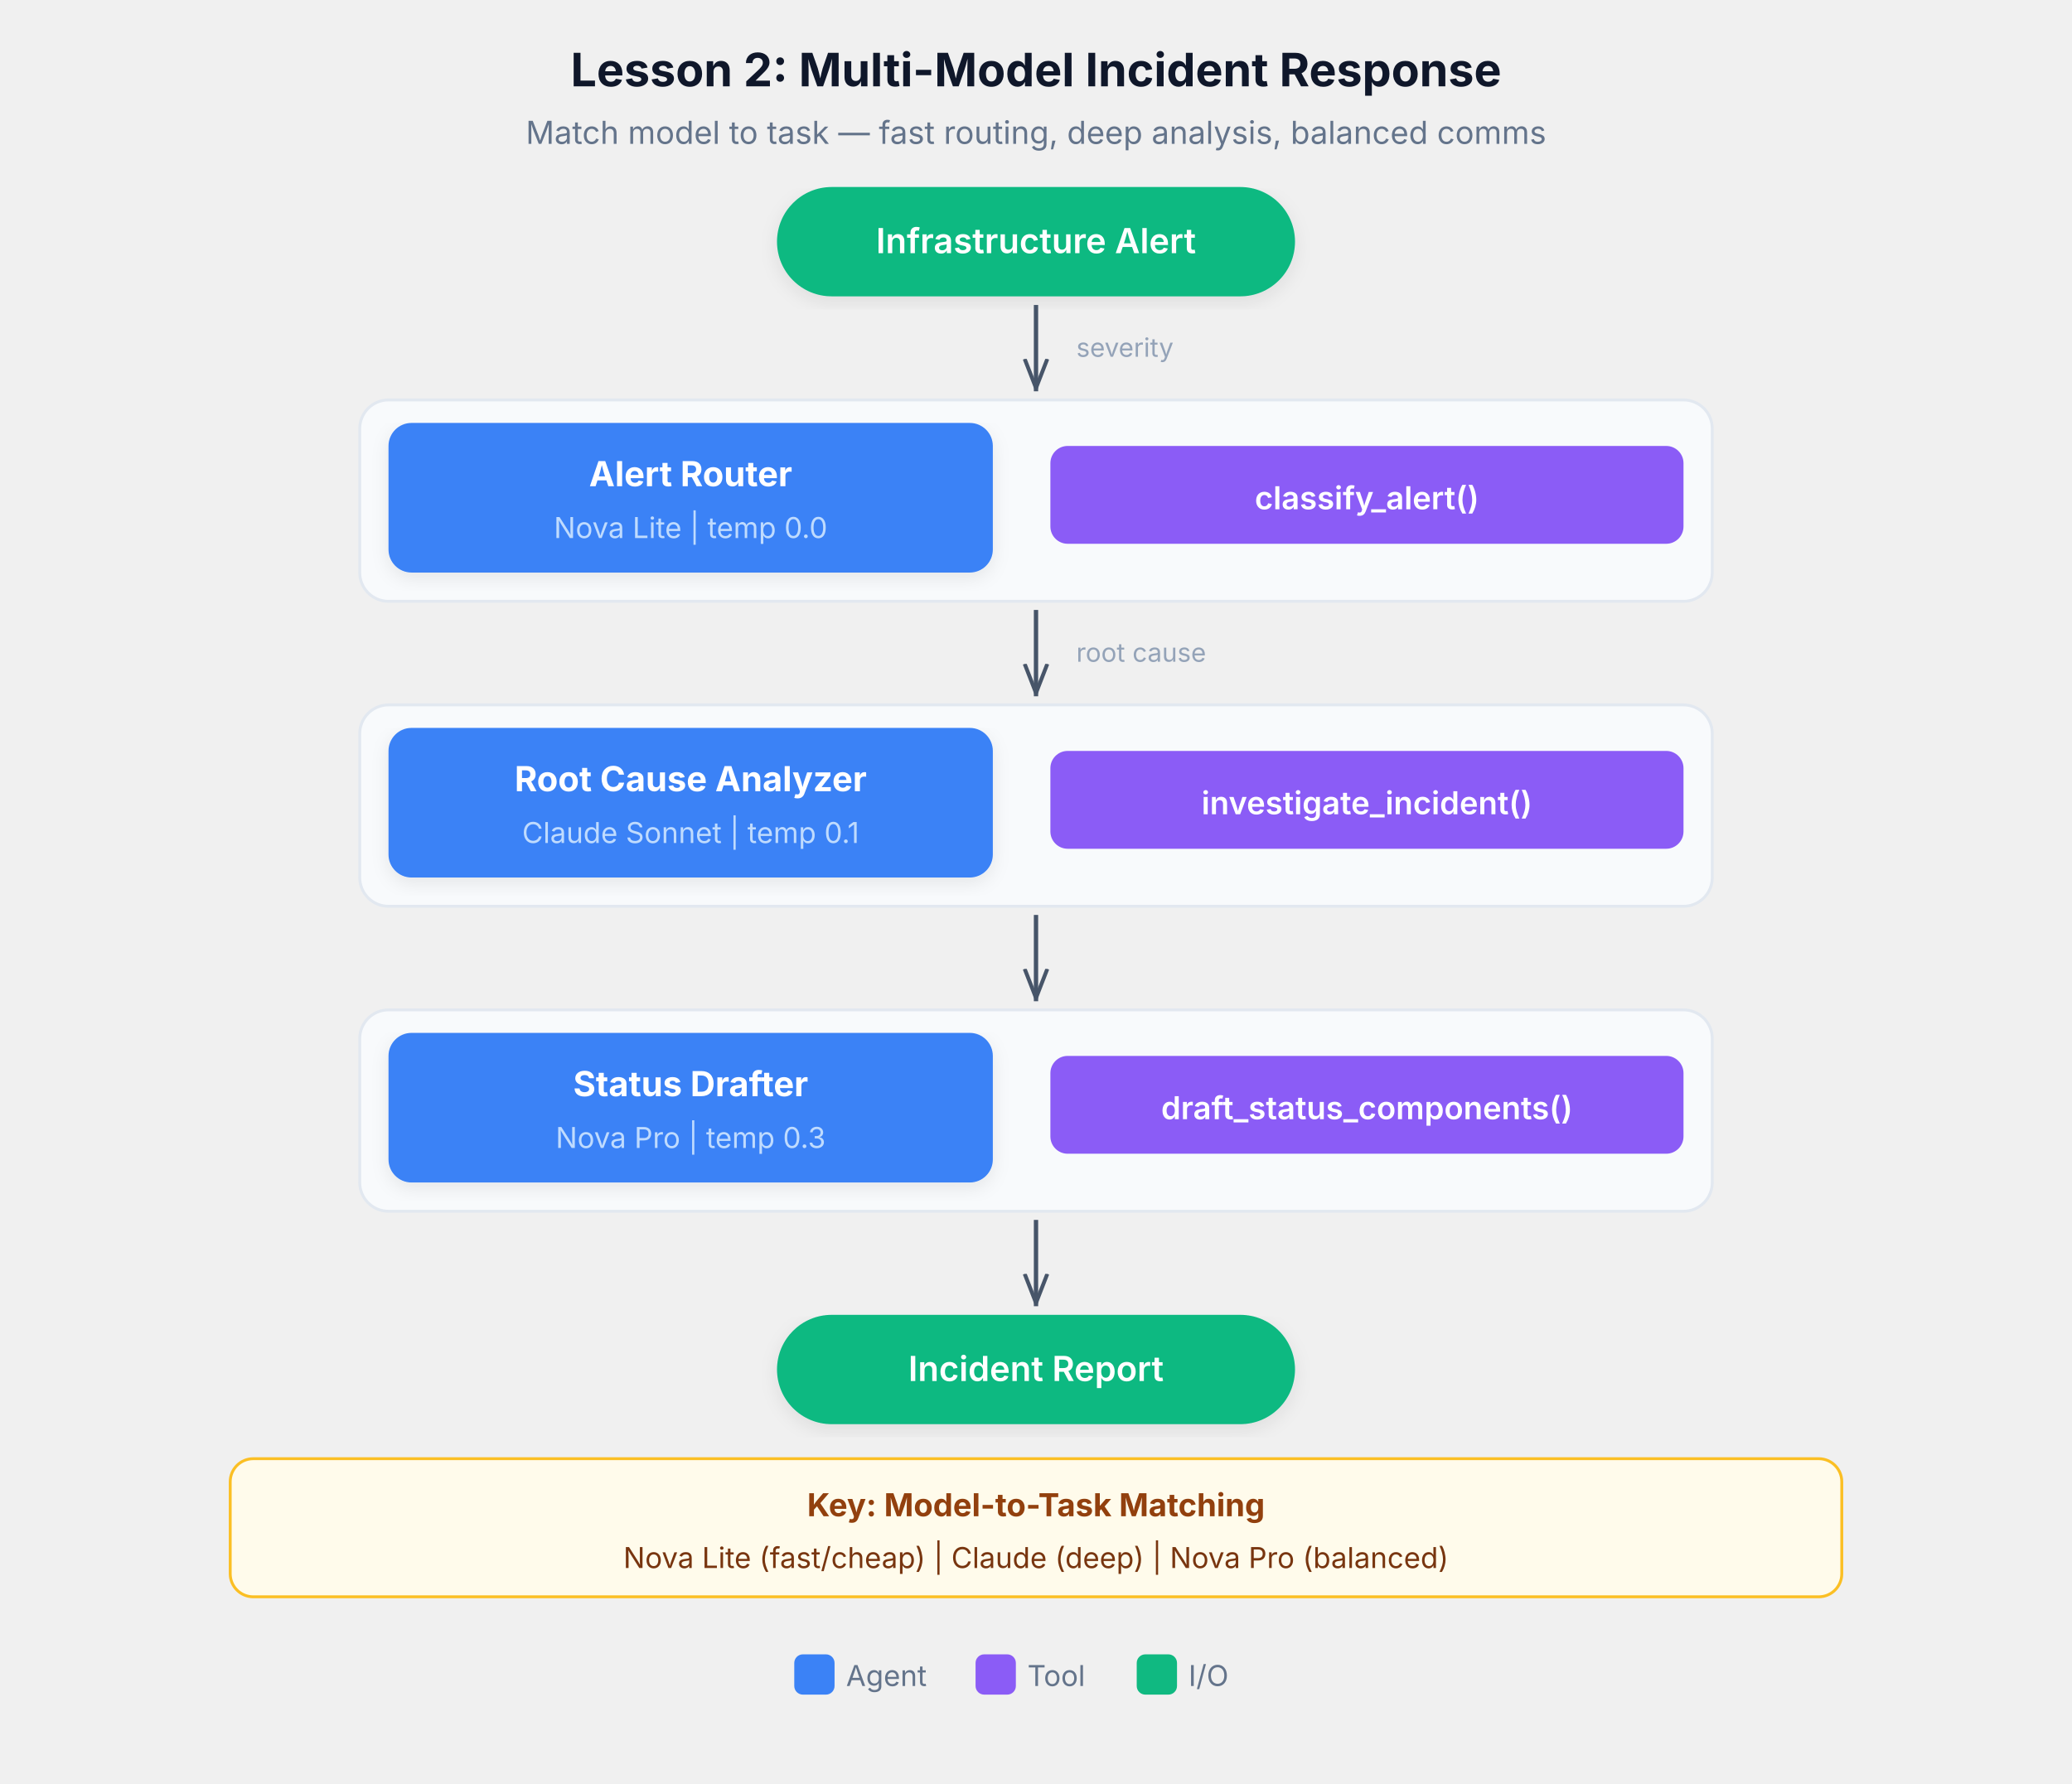
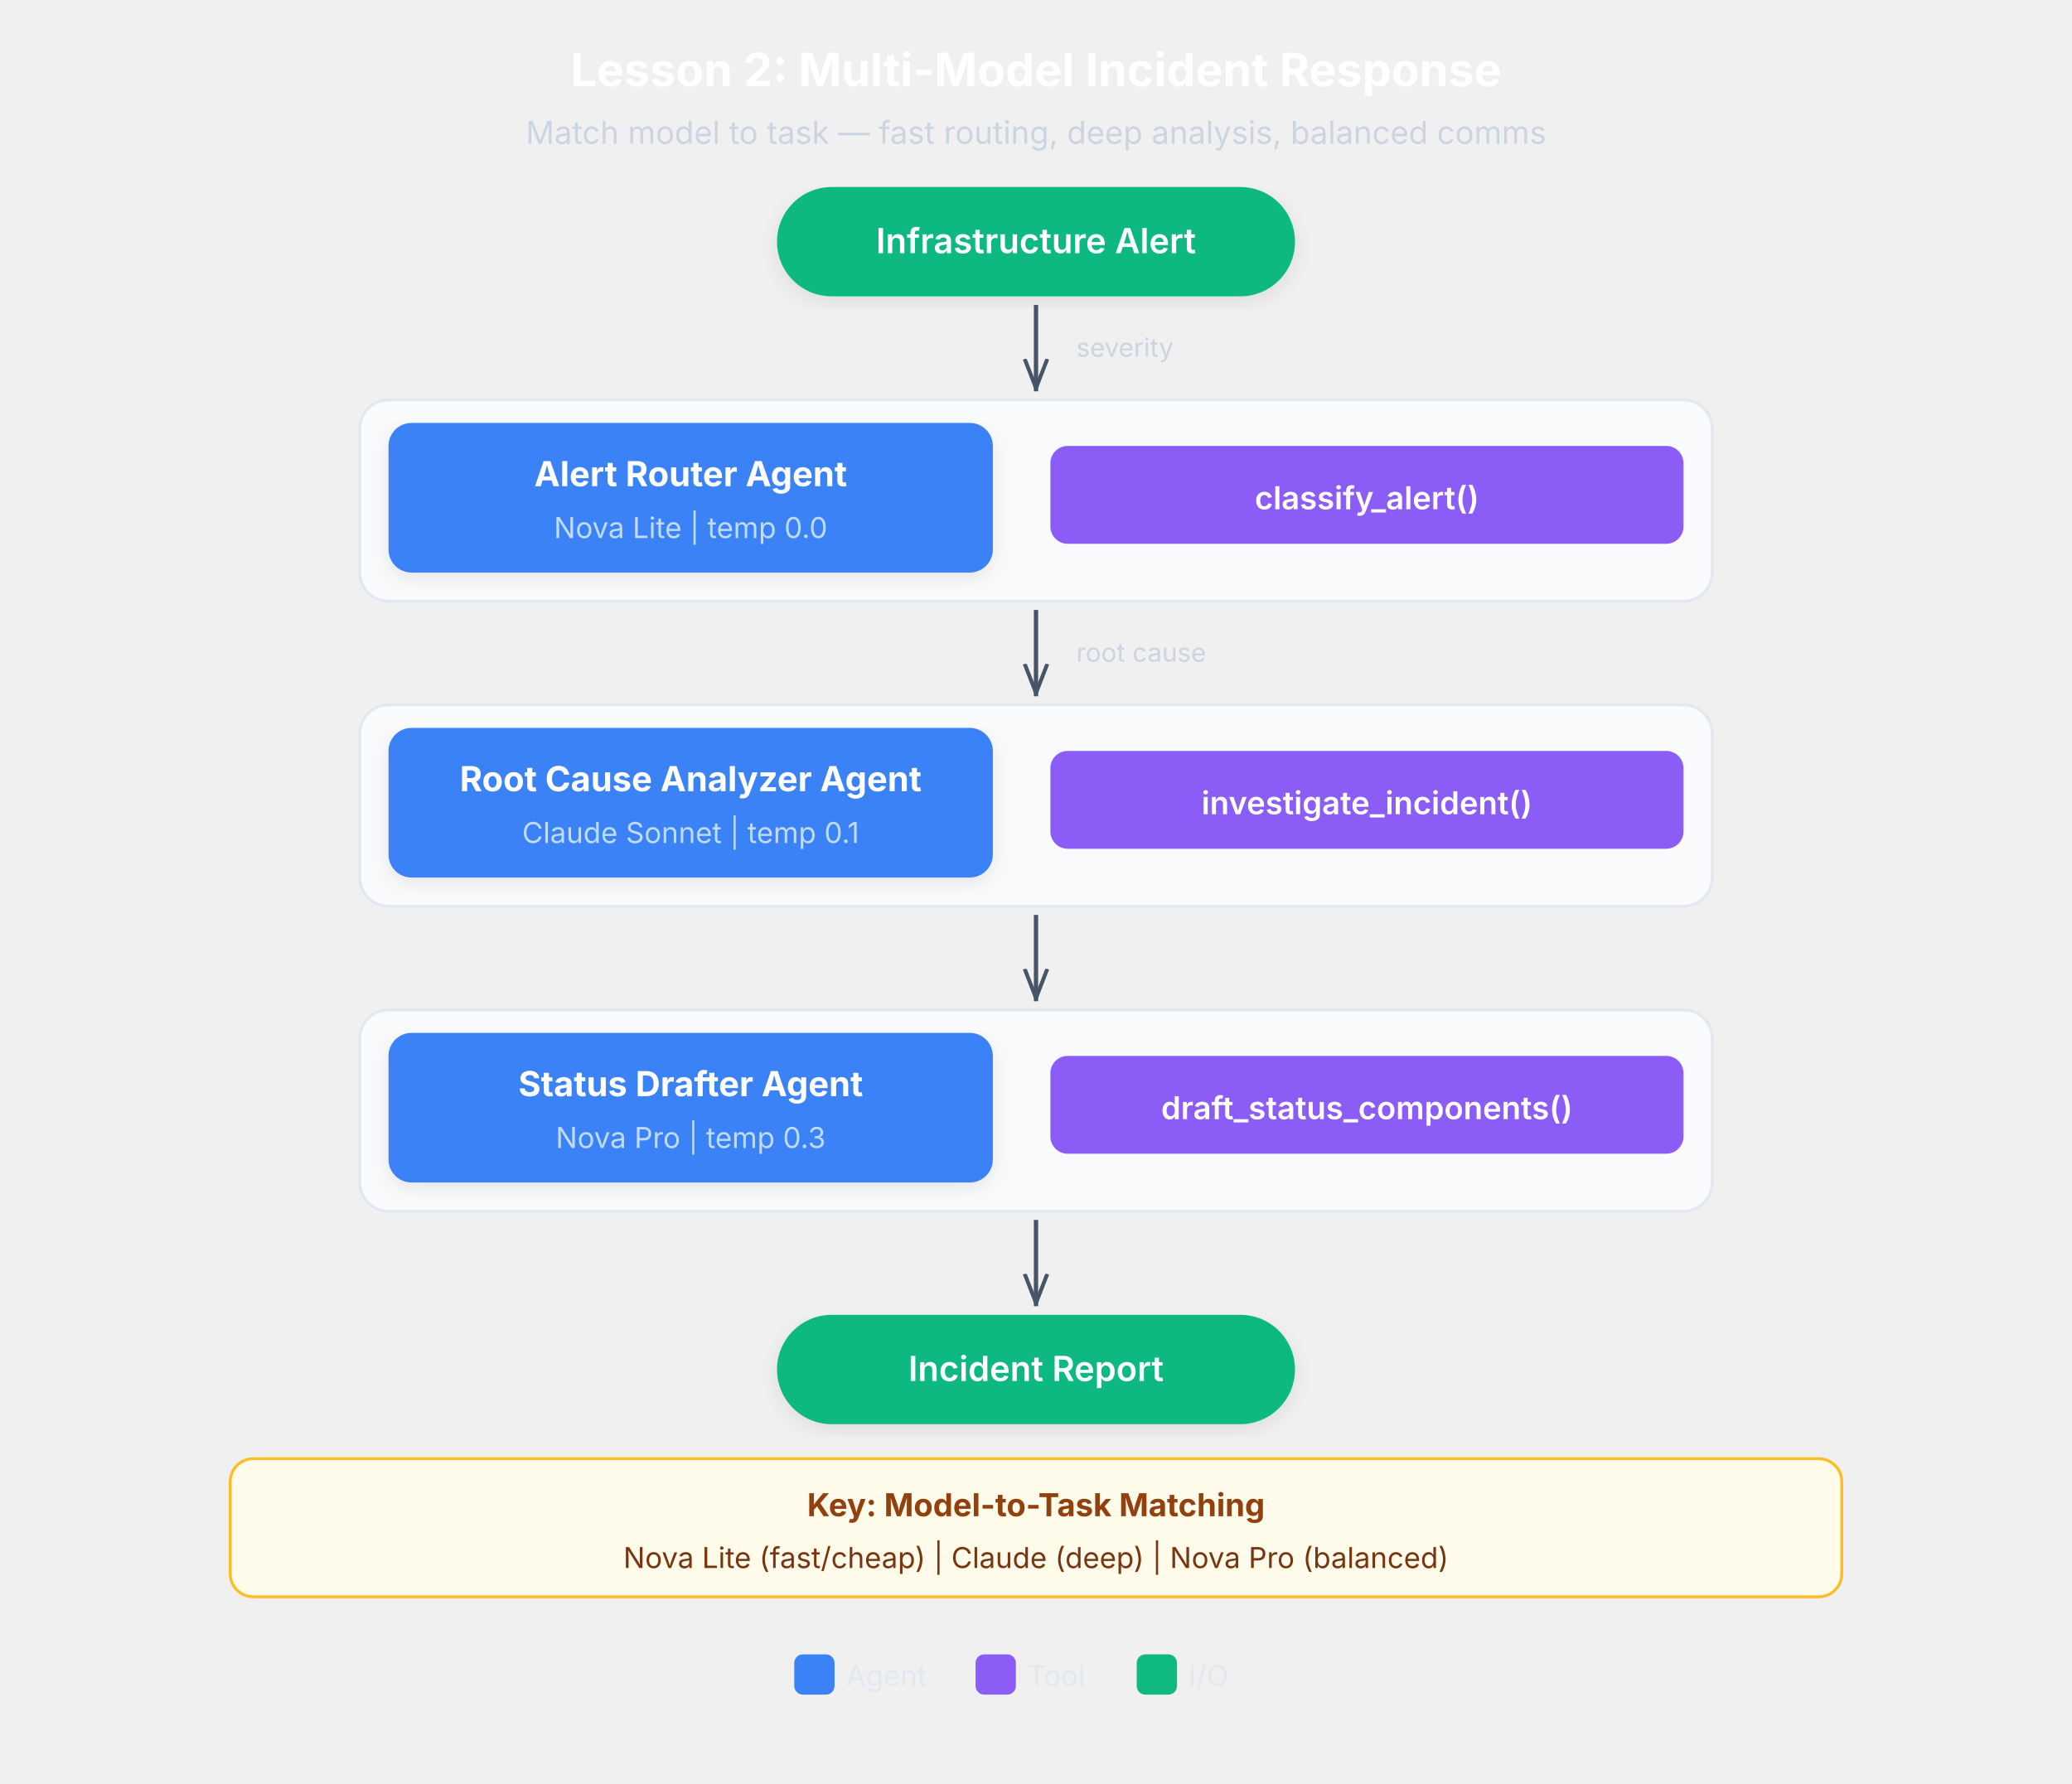
<svg xmlns="http://www.w3.org/2000/svg" viewBox="0 0 720 620" font-family="system-ui, -apple-system, &quot;Segoe UI&quot;, sans-serif">
  <defs>
    <filter id="sh" x="-4%" y="-4%" width="108%" height="116%">
      <feDropShadow dx="0" dy="2" stdDeviation="3" flood-opacity="0.08" />
    </filter>
    <marker id="a" viewBox="0 0 10 8" refX="10" refY="4" markerWidth="8" markerHeight="6" orient="auto">
      <path d="M0,0.5 L9,4 L0,7.5" fill="none" stroke="#475569" stroke-width="1.2" stroke-linejoin="round" />
    </marker>
    <marker id="ah" viewBox="0 0 10 8" refX="10" refY="4" markerWidth="8" markerHeight="6" orient="auto">
      <path d="M0,0.5 L9,4 L0,7.5" fill="none" stroke="#475569" stroke-width="1.2" stroke-linejoin="round" />
    </marker>
  </defs>
-   <text x="360" y="30" text-anchor="middle" font-size="16" font-weight="700" fill="#0f172a">Lesson 2: Multi-Model Incident Response</text>
-   <text x="360" y="50" text-anchor="middle" font-size="11" fill="#64748b">Match model to task — fast routing, deep analysis, balanced comms</text>
+   <text x="360" y="30" text-anchor="middle" font-size="16" font-weight="700" fill="#ffffff">Lesson 2: Multi-Model Incident Response</text>
+   <text x="360" y="50" text-anchor="middle" font-size="11" fill="#cbd5e1">Match model to task — fast routing, deep analysis, balanced comms</text>
  <rect x="270" y="65" width="180" height="38" rx="19" fill="#10b981" filter="url(#sh)" />
  <text x="360" y="88" text-anchor="middle" font-size="12" font-weight="600" fill="white">Infrastructure Alert</text>
  <rect x="125" y="139" width="470" height="70" rx="10" fill="#f8fafc" stroke="#e2e8f0" stroke-width="1" />
  <rect x="135" y="147" width="210" height="52" rx="8" fill="#3b82f6" filter="url(#sh)" />
-   <text x="240" y="169" text-anchor="middle" font-size="12" font-weight="700" fill="white">Alert Router</text>
+   <text x="240" y="169" text-anchor="middle" font-size="12" font-weight="700" fill="white">Alert Router Agent</text>
  <text x="240" y="187" text-anchor="middle" font-size="10" fill="#bfdbfe">Nova Lite | temp 0.0</text>
  <rect x="365" y="155" width="220" height="34" rx="6" fill="#8b5cf6" />
  <text x="475" y="177" text-anchor="middle" font-size="11" font-weight="600" fill="white">classify_alert()</text>
  <rect x="125" y="245" width="470" height="70" rx="10" fill="#f8fafc" stroke="#e2e8f0" stroke-width="1" />
  <rect x="135" y="253" width="210" height="52" rx="8" fill="#3b82f6" filter="url(#sh)" />
-   <text x="240" y="275" text-anchor="middle" font-size="12" font-weight="700" fill="white">Root Cause Analyzer</text>
+   <text x="240" y="275" text-anchor="middle" font-size="12" font-weight="700" fill="white">Root Cause Analyzer Agent</text>
  <text x="240" y="293" text-anchor="middle" font-size="10" fill="#bfdbfe">Claude Sonnet | temp 0.1</text>
  <rect x="365" y="261" width="220" height="34" rx="6" fill="#8b5cf6" />
  <text x="475" y="283" text-anchor="middle" font-size="11" font-weight="600" fill="white">investigate_incident()</text>
  <rect x="125" y="351" width="470" height="70" rx="10" fill="#f8fafc" stroke="#e2e8f0" stroke-width="1" />
  <rect x="135" y="359" width="210" height="52" rx="8" fill="#3b82f6" filter="url(#sh)" />
-   <text x="240" y="381" text-anchor="middle" font-size="12" font-weight="700" fill="white">Status Drafter</text>
+   <text x="240" y="381" text-anchor="middle" font-size="12" font-weight="700" fill="white">Status Drafter Agent</text>
  <text x="240" y="399" text-anchor="middle" font-size="10" fill="#bfdbfe">Nova Pro | temp 0.3</text>
  <rect x="365" y="367" width="220" height="34" rx="6" fill="#8b5cf6" />
  <text x="475" y="389" text-anchor="middle" font-size="11" font-weight="600" fill="white">draft_status_components()</text>
  <rect x="270" y="457" width="180" height="38" rx="19" fill="#10b981" filter="url(#sh)" />
  <text x="360" y="480" text-anchor="middle" font-size="12" font-weight="600" fill="white">Incident Report</text>
  <rect x="80" y="507" width="560" height="48" rx="8" fill="#fffbeb" stroke="#fbbf24" stroke-width="1" />
  <text x="360" y="527" text-anchor="middle" font-size="11" font-weight="700" fill="#92400e">Key: Model-to-Task Matching</text>
  <text x="360" y="545" text-anchor="middle" font-size="10" fill="#78350f">Nova Lite (fast/cheap) | Claude (deep) | Nova Pro (balanced)</text>
  <rect x="276" y="575" width="14" height="14" rx="3" fill="#3b82f6" />
-   <text x="294" y="586" font-size="10" fill="#64748b">Agent</text>
+   <text x="294" y="586" font-size="10" fill="#e2e8f0">Agent</text>
  <rect x="339" y="575" width="14" height="14" rx="3" fill="#8b5cf6" />
-   <text x="357" y="586" font-size="10" fill="#64748b">Tool</text>
+   <text x="357" y="586" font-size="10" fill="#e2e8f0">Tool</text>
  <rect x="395" y="575" width="14" height="14" rx="3" fill="#10b981" />
-   <text x="413" y="586" font-size="10" fill="#64748b">I/O</text>
+   <text x="413" y="586" font-size="10" fill="#e2e8f0">I/O</text>
  <g id="arrows">
    <line x1="360" y1="106" x2="360" y2="136" stroke="#475569" stroke-width="1.5" marker-end="url(#a)" />
-     <text x="374" y="124" font-size="9" fill="#94a3b8">severity</text>
+     <text x="374" y="124" font-size="9" fill="#cbd5e1">severity</text>
    <line x1="360" y1="212" x2="360" y2="242" stroke="#475569" stroke-width="1.5" marker-end="url(#a)" />
-     <text x="374" y="230" font-size="9" fill="#94a3b8">root cause</text>
+     <text x="374" y="230" font-size="9" fill="#cbd5e1">root cause</text>
    <line x1="360" y1="318" x2="360" y2="348" stroke="#475569" stroke-width="1.5" marker-end="url(#a)" />
    <line x1="360" y1="424" x2="360" y2="454" stroke="#475569" stroke-width="1.5" marker-end="url(#a)" />
  </g>
</svg>
